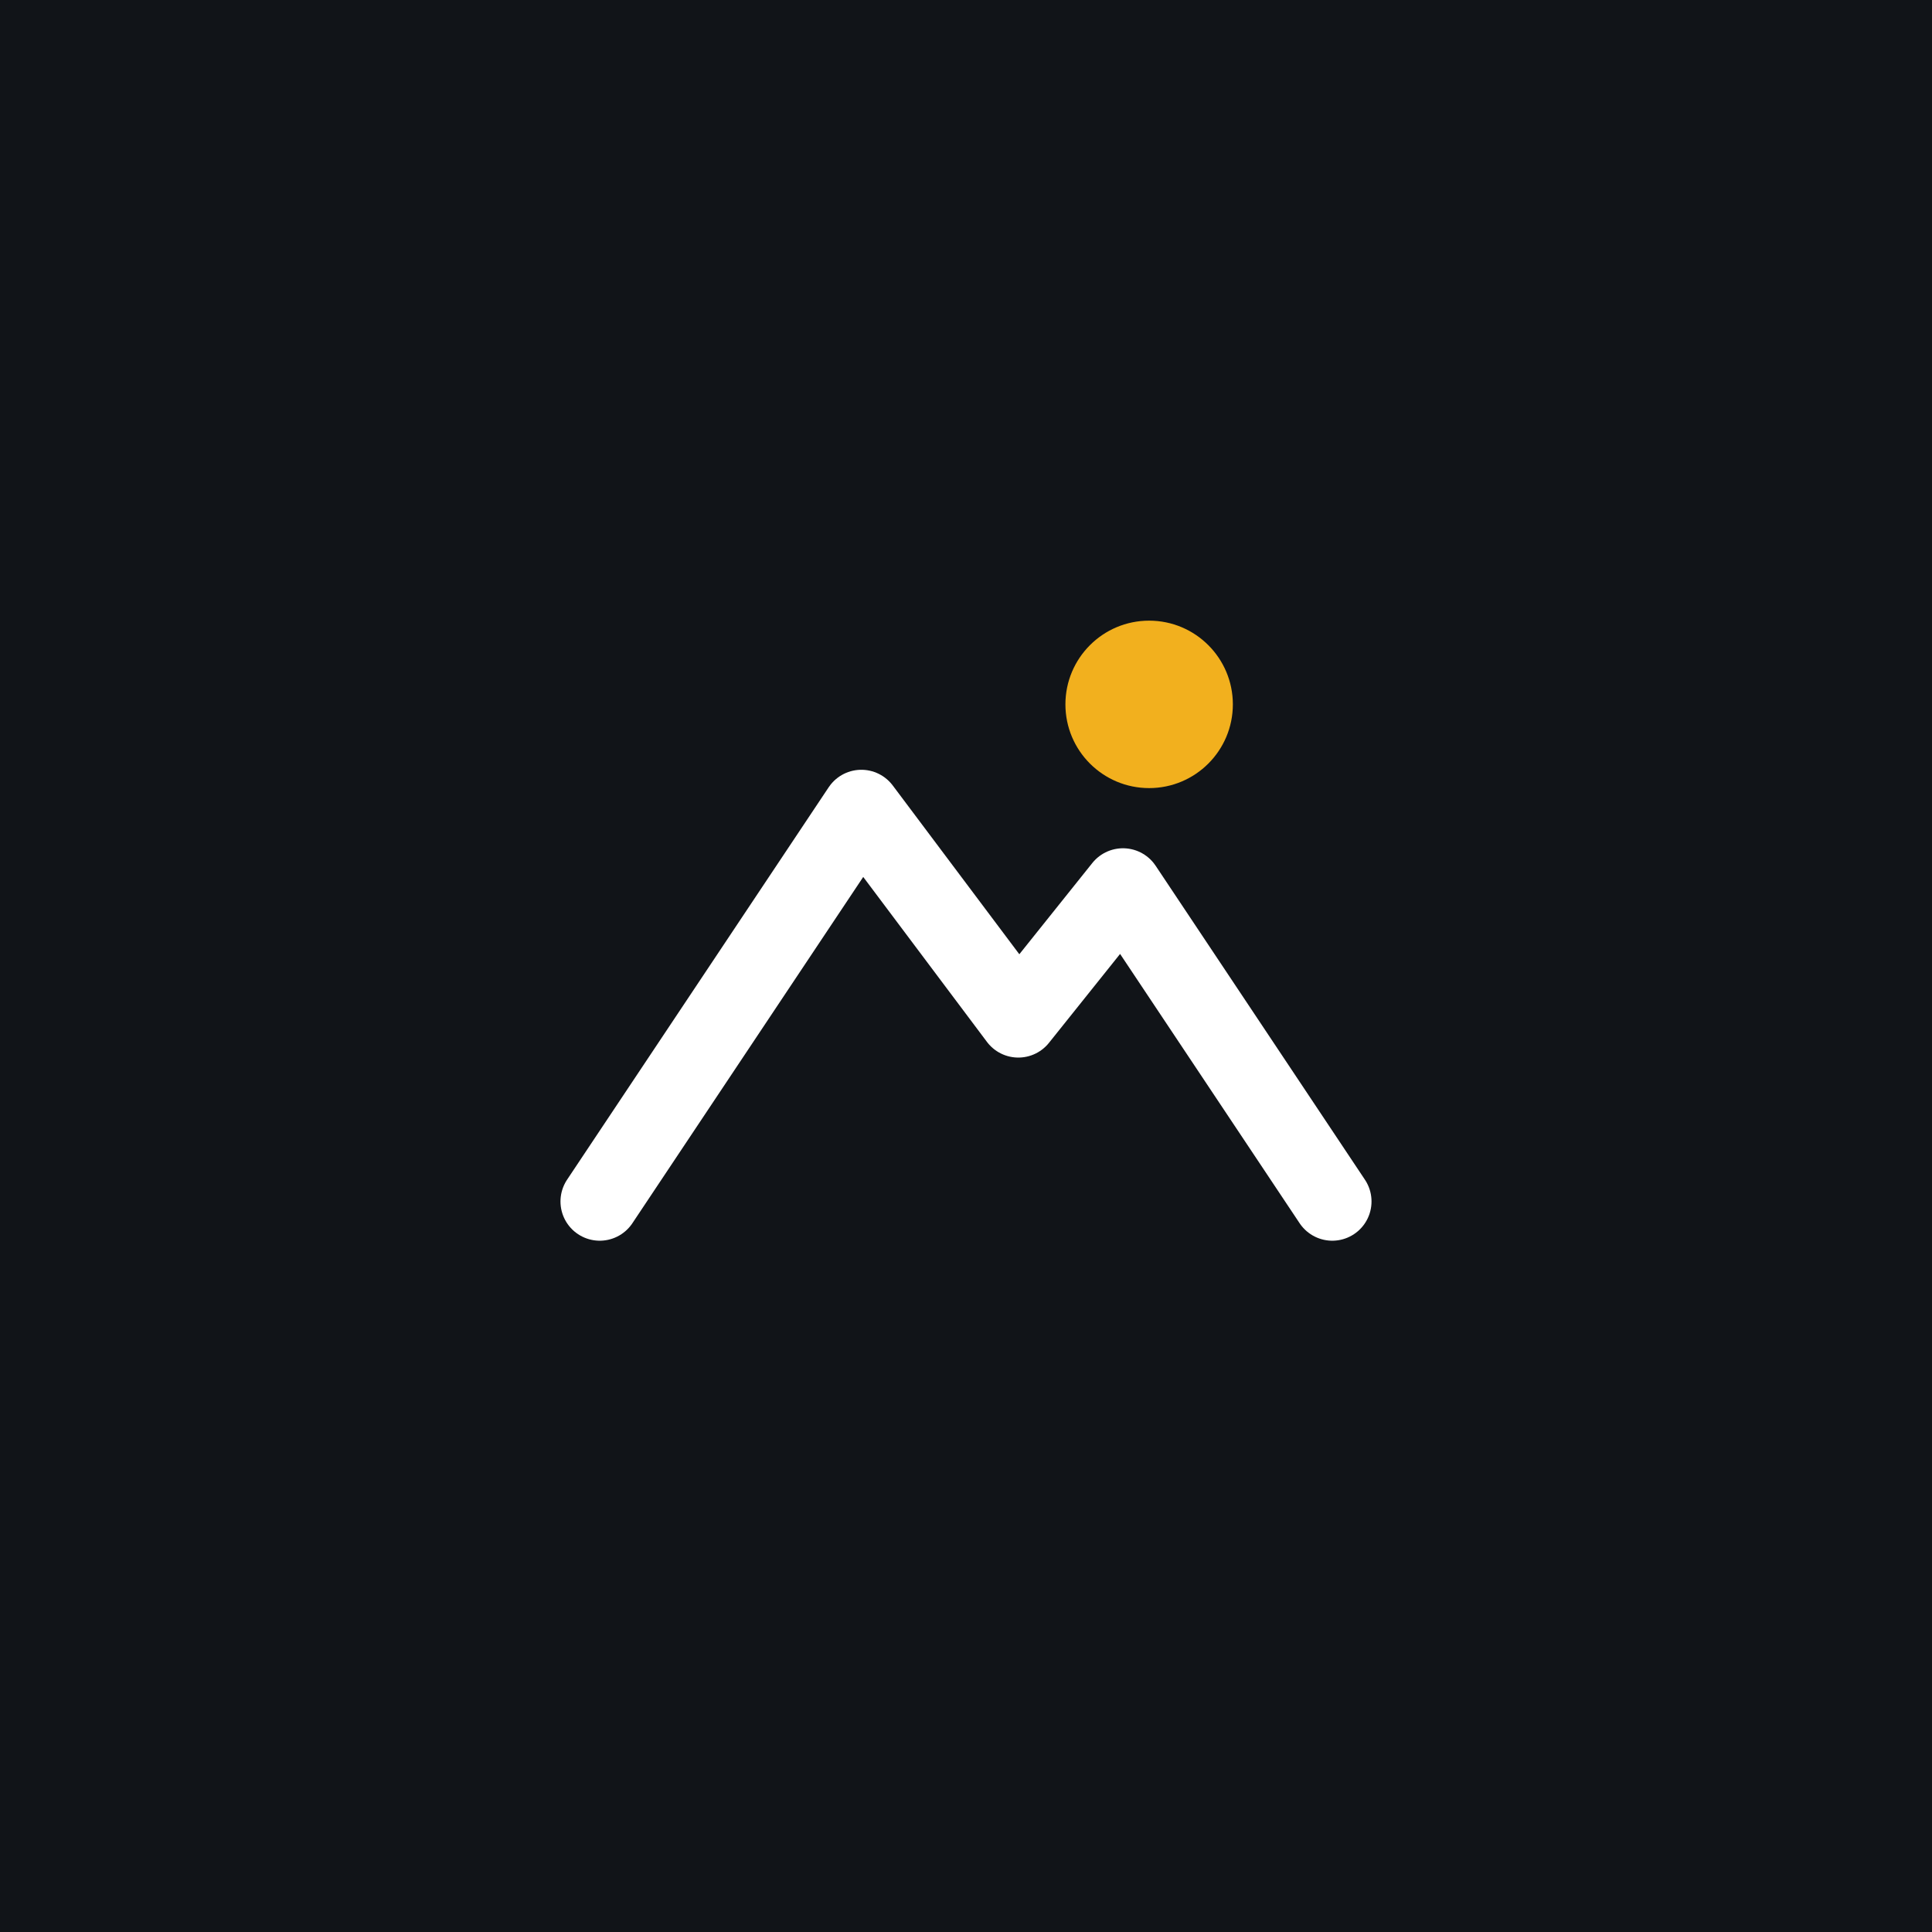
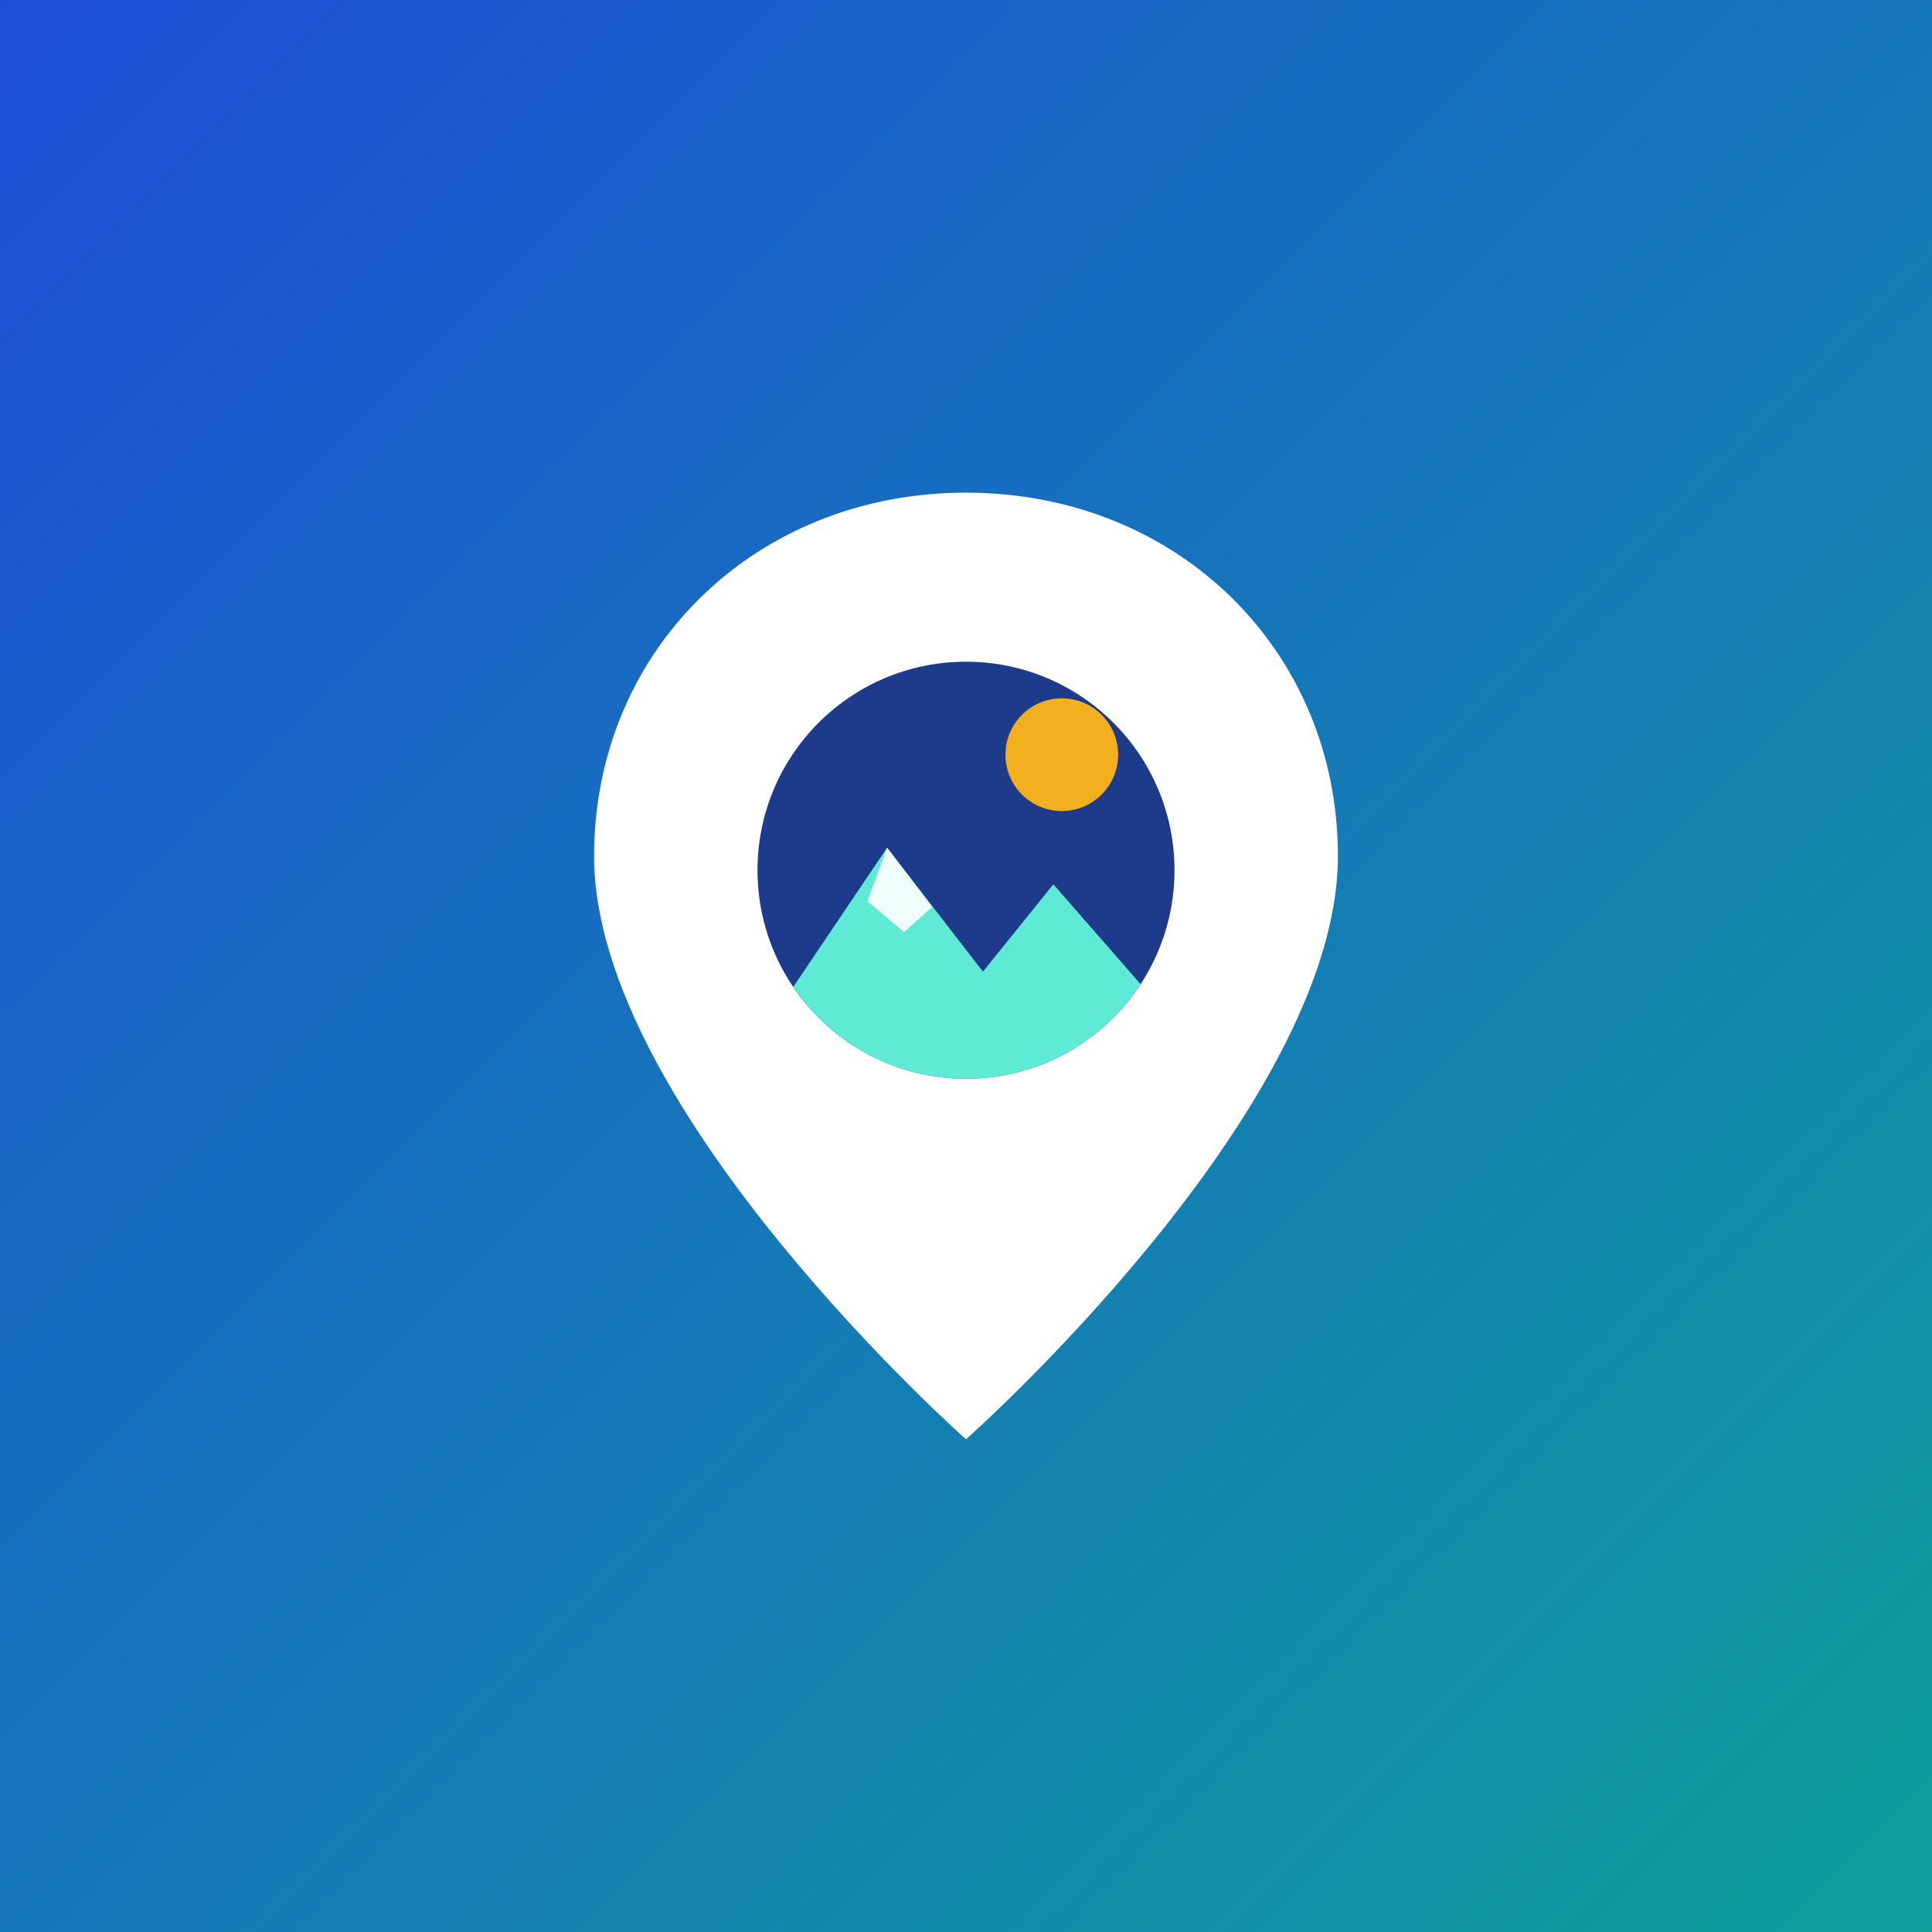
<svg xmlns="http://www.w3.org/2000/svg" viewBox="0 0 48 48">
-   <rect width="48" height="48" fill="#111418" />
-   <g transform="translate(8.4 8.4) scale(0.65)">
-     <path d="M10 33 20 18l6 8 4-5 8 12" fill="none" stroke="#fff" stroke-width="3" stroke-linecap="round" stroke-linejoin="round" />
-     <circle cx="31" cy="14" r="3.2" fill="#f2b01e" />
+   <defs>
+     <linearGradient id="bg" x1="0" y1="0" x2="1" y2="1">
+       <stop offset="0" stop-color="#1d4ed8" />
+       <stop offset="1" stop-color="#0e9f9a" />
+     </linearGradient>
+     <clipPath id="c">
+       <circle cx="24" cy="20.6" r="7.4" />
+     </clipPath>
+   </defs>
+   <rect width="48" height="48" fill="url(#bg)" />
+   <g transform="translate(7.2 7.2) scale(0.7)">
+     <path d="M24 7.2c-7.5 0-13.2 5.6-13.2 12.9 0 9 13.2 20.7 13.2 20.7s13.2-11.7 13.2-20.7C37.2 12.8 31.5 7.2 24 7.2z" fill="#fff" />
+     <circle cx="24" cy="20.6" r="7.4" fill="#1e3a8a" />
+     <g clip-path="url(#c)">
+       <path d="M15 29l6.2-9.2 3.4 4.4 2.5-3.1 6.9 7.9z" fill="#5eead4" />
+       <path d="M21.2 19.8l1.6 2.1-1 .9-1.3-1.1z" fill="#fff" opacity=".9" />
+     </g>
+     <circle cx="27.4" cy="16.5" r="2" fill="#f2b01e" />
  </g>
</svg>
